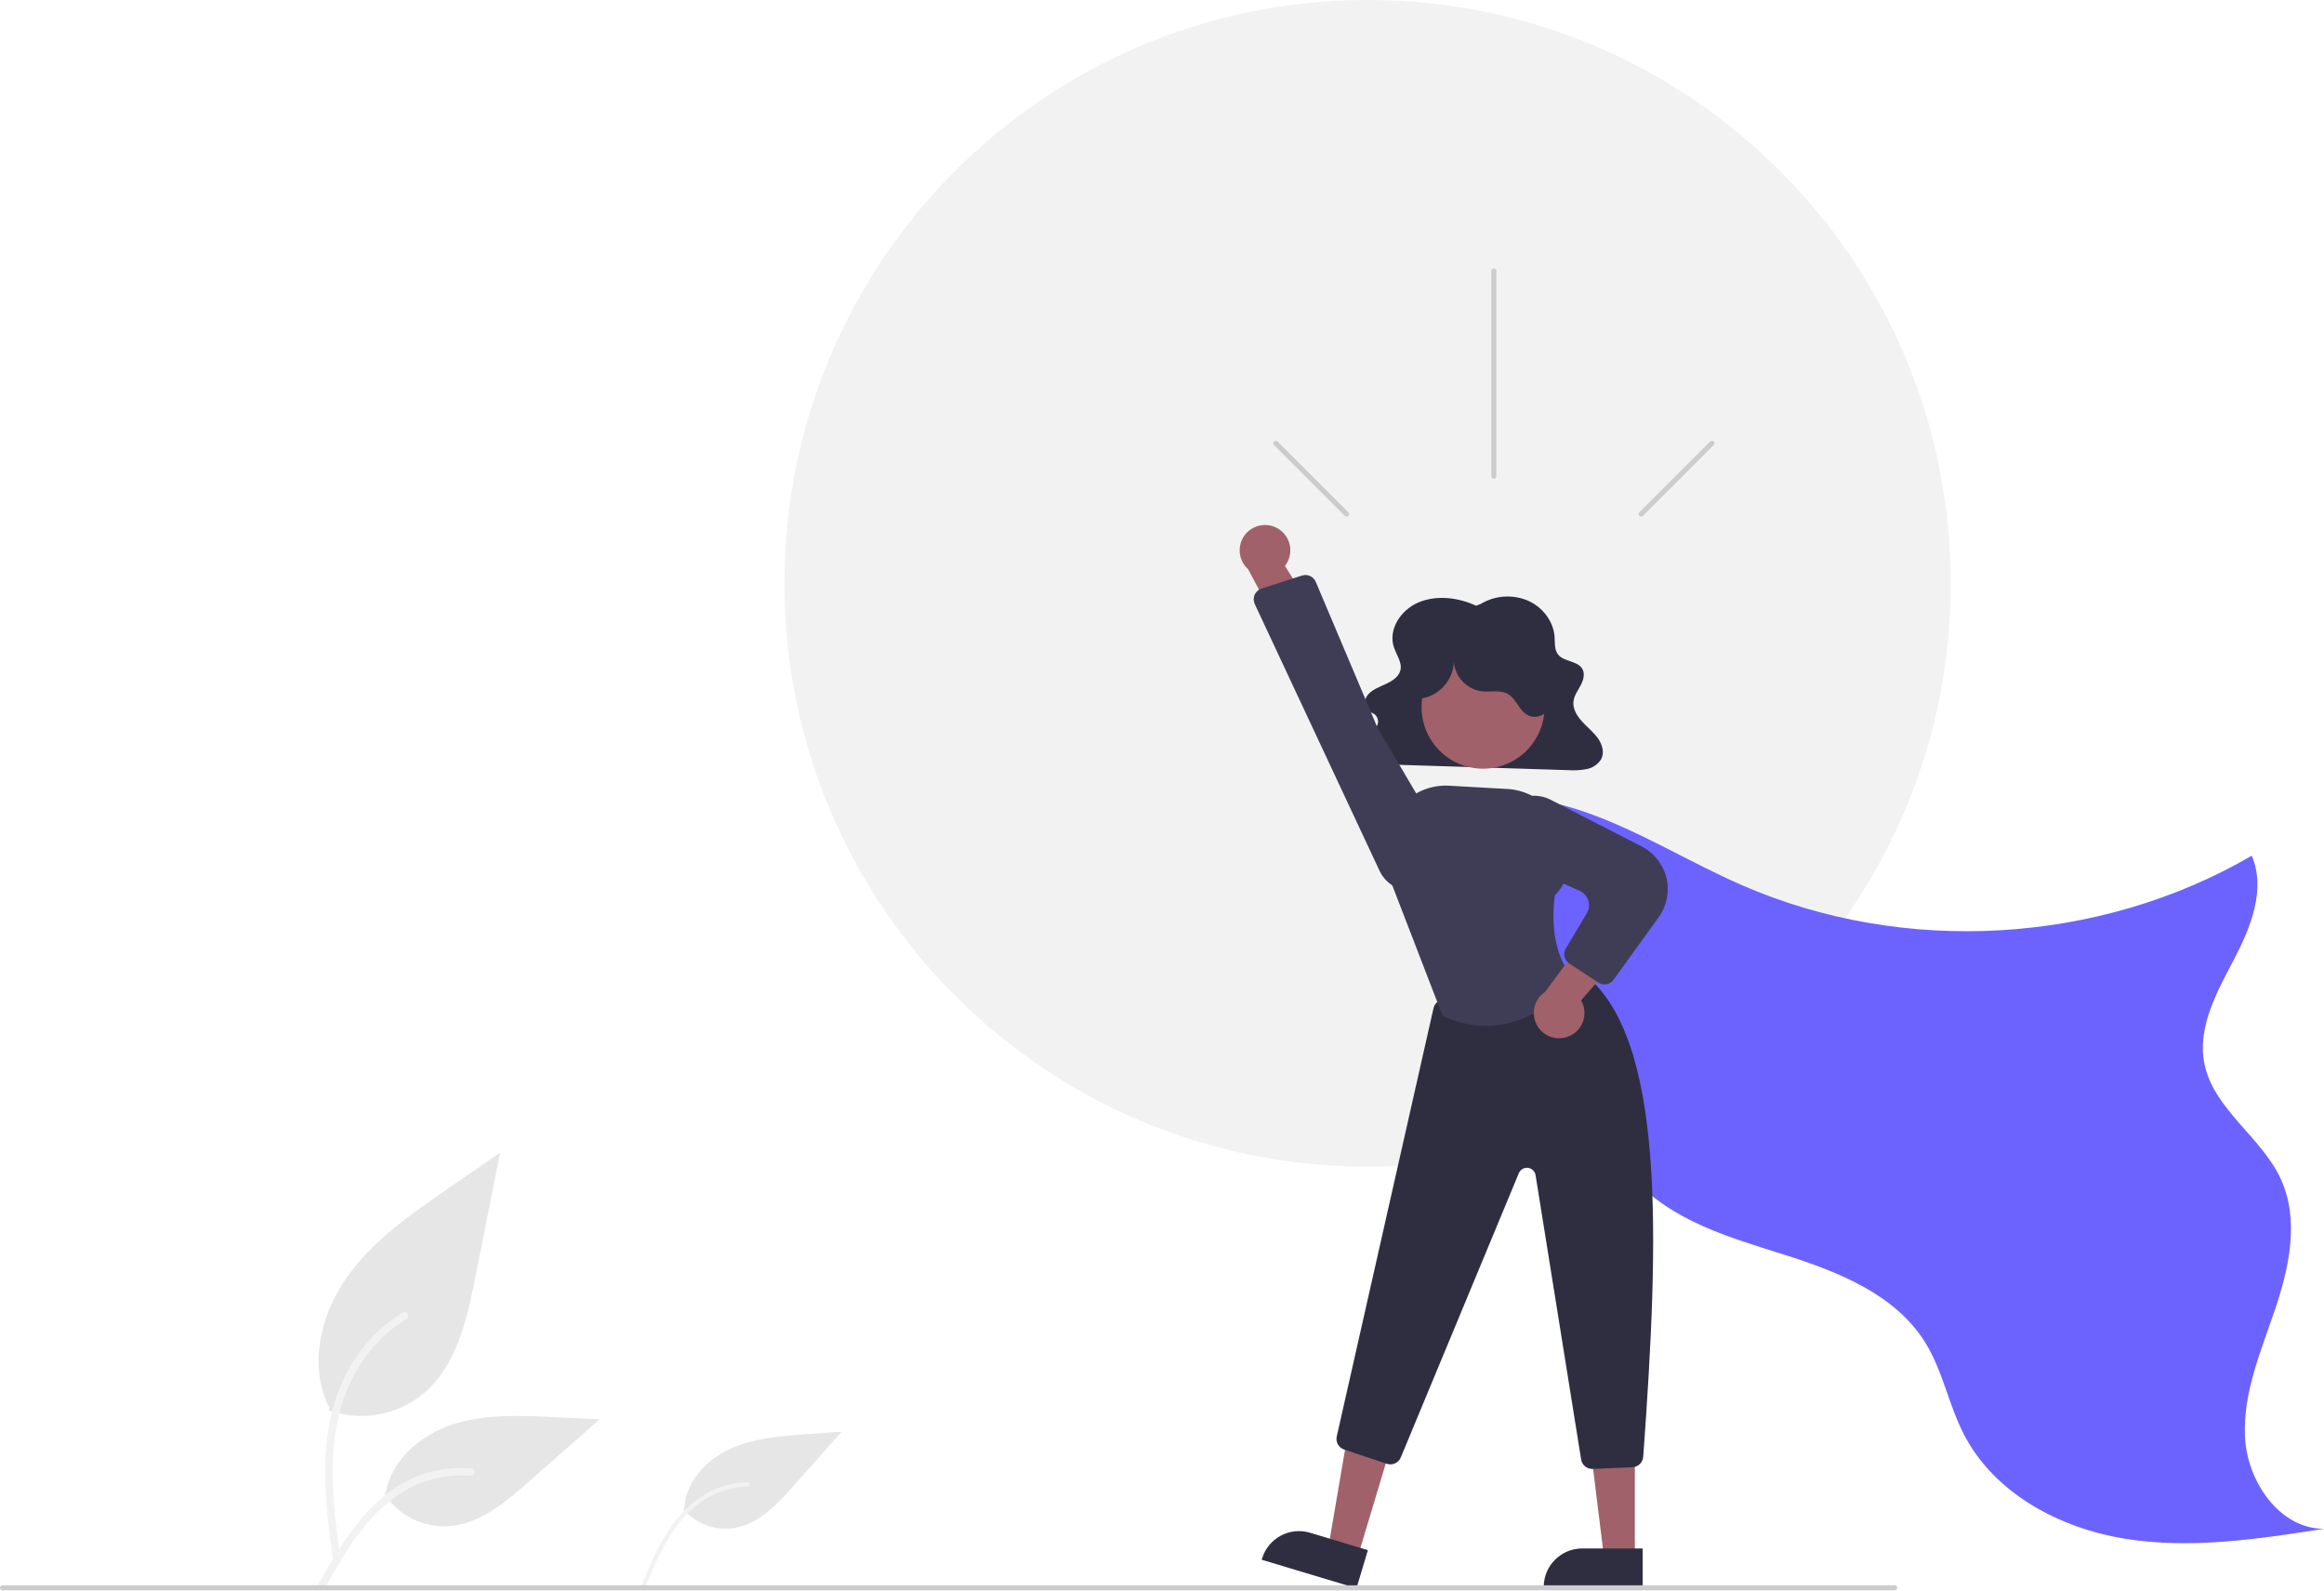
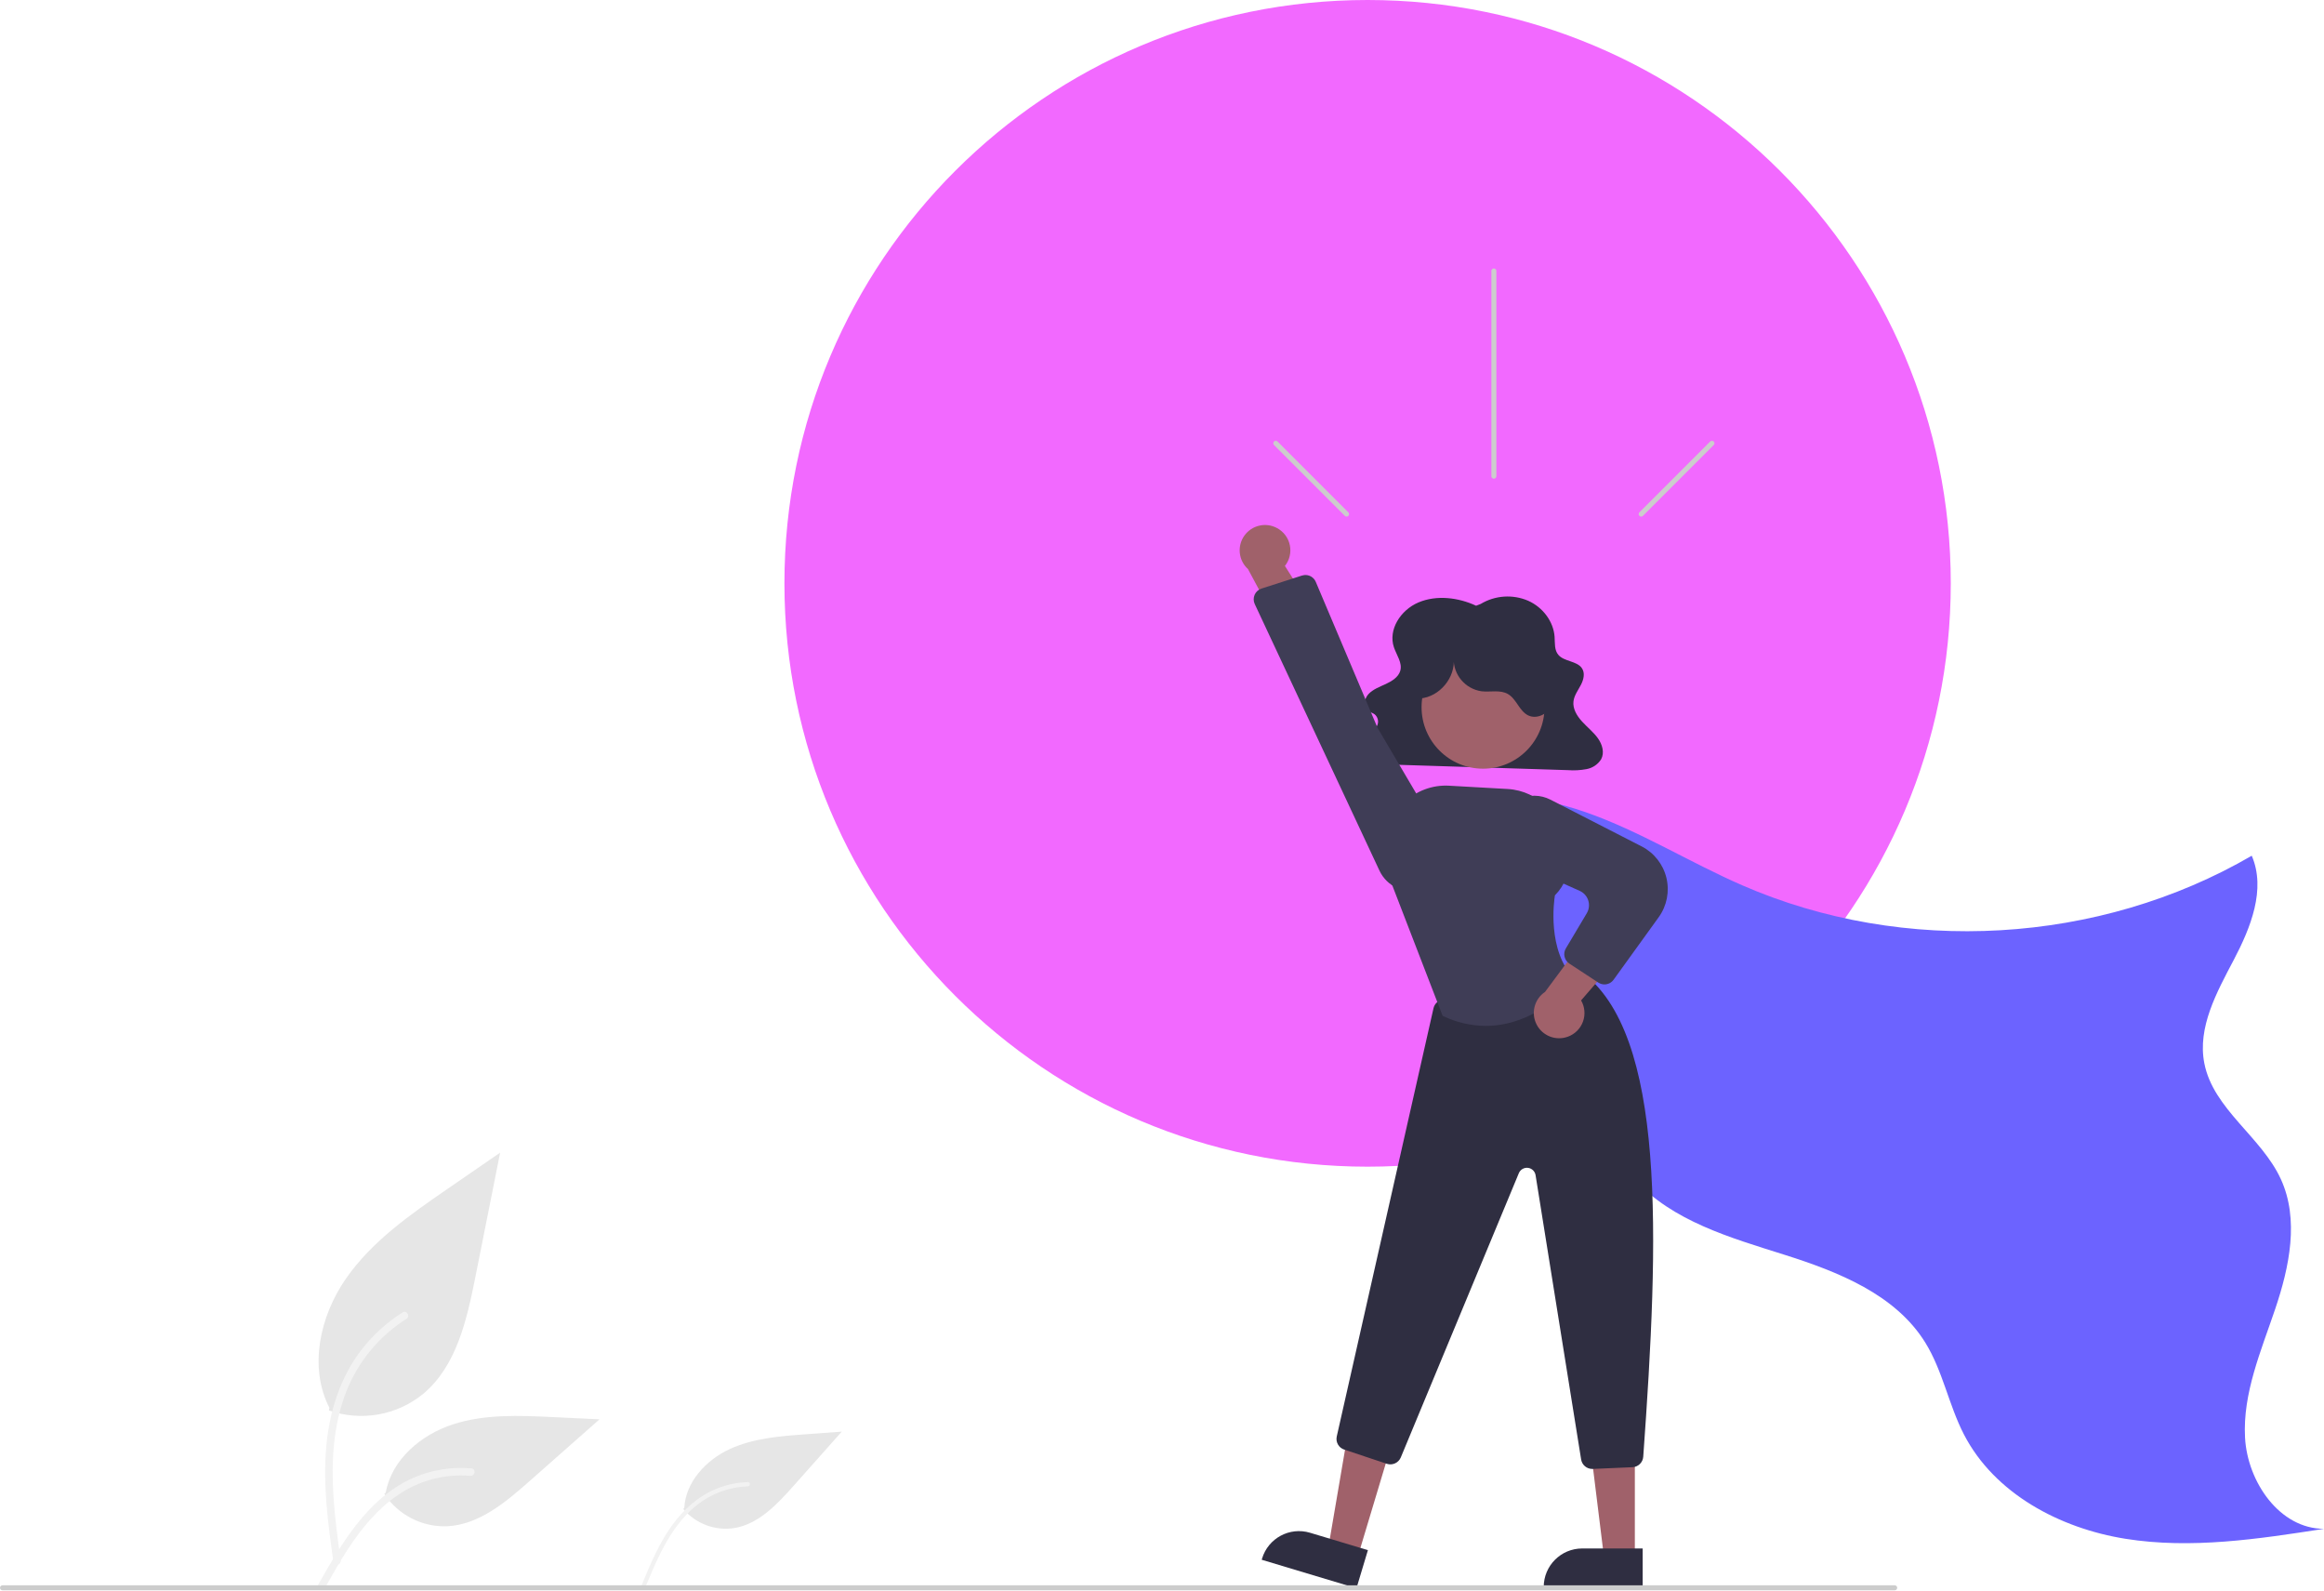
<svg xmlns="http://www.w3.org/2000/svg" data-name="Layer 1" width="928.526" height="635.213" viewBox="0 0 928.526 635.213">
-   <circle cx="546.409" cy="233" r="233" fill="#f2f2f2" />
+   <circle cx="546.409" cy="233" r="233" fill="#f269ff" />
  <path d="M267.148,695.739a39.063,39.063,0,0,0,37.721-6.645c13.212-11.089,17.354-29.359,20.725-46.275l9.969-50.036-20.872,14.371c-15.01,10.335-30.357,21.001-40.75,35.971s-14.929,35.405-6.579,51.603" transform="translate(-135.7371 -132.3937)" fill="#e6e6e6" />
  <path d="M268.932,756.318c-2.112-15.387-4.285-30.973-2.803-46.525,1.316-13.812,5.53-27.303,14.109-38.364a63.82,63.82,0,0,1,16.374-14.837c1.637-1.034,3.144,1.561,1.514,2.59a60.672,60.672,0,0,0-23.999,28.956c-5.225,13.289-6.064,27.776-5.164,41.893.544,8.537,1.698,17.019,2.861,25.489a1.554,1.554,0,0,1-1.048,1.845,1.509,1.509,0,0,1-1.845-1.048Z" transform="translate(-135.7371 -132.3937)" fill="#f2f2f2" />
  <path d="M408.733,735.124a22.264,22.264,0,0,0,20.462,7.606c9.693-1.644,16.995-9.432,23.529-16.778l19.325-21.728L457.644,705.275c-10.359.755-20.98,1.575-30.405,5.94s-17.546,13.104-18.109,23.476" transform="translate(-135.7371 -132.3937)" fill="#e6e6e6" />
  <path d="M392.149,765.424c3.397-8.175,6.821-16.463,12.033-23.683,4.628-6.412,10.589-11.83,17.996-14.796a36.374,36.374,0,0,1,12.328-2.575c1.103-.036,1.096,1.674-.002,1.71a34.579,34.579,0,0,0-20.146,7.319c-6.4,5.028-10.988,11.909-14.615,19.11-2.193,4.354-4.071,8.857-5.94,13.357a.886.886,0,0,1-1.047.605.86.86,0,0,1-.605-1.047Z" transform="translate(-135.7371 -132.3937)" fill="#f2f2f2" />
  <path d="M289.28,729.089a28.755,28.755,0,0,0,25.055,12.931c12.683-.602,23.257-9.454,32.775-17.858l28.153-24.857L356.63,698.414c-13.4-.641-27.145-1.239-39.908,2.893s-24.533,14.077-26.867,27.287" transform="translate(-135.7371 -132.3937)" fill="#e6e6e6" />
  <path d="M262.962,765.163c10.168-17.991,21.961-37.986,43.035-44.377a48.022,48.022,0,0,1,18.101-1.869c1.922.166,1.442,3.128-.476,2.963a44.614,44.614,0,0,0-28.886,7.642c-8.145,5.544-14.487,13.252-19.854,21.425-3.288,5.007-6.233,10.226-9.178,15.438-.941,1.666-3.693.463-2.74-1.222Z" transform="translate(-135.7371 -132.3937)" fill="#f2f2f2" />
  <path d="M702.07,458.075c20.217-11.112,45.379-8.882,67.161-1.285s41.522,20.043,62.675,29.249c64.64,28.131,142.548,23.595,203.487-11.848,5.763,13.406-.419,28.74-7.211,41.656s-14.532,26.914-11.736,41.236c3.578,18.327,22.793,29.315,30.579,46.288,7.391,16.112,3.424,35.032-2.246,51.827s-13.028,33.715-12.065,51.415,13.823,36.416,31.549,36.43c-26.269,4.082-53.056,8.166-79.309,3.983s-52.369-18.068-64.558-41.693c-6.093-11.809-8.441-25.386-15.439-36.682-11.918-19.241-34.791-28.289-56.372-35.108s-44.676-13.388-59.871-30.162c-14.478-15.982-19.064-38.246-26.734-58.401a186.537,186.537,0,0,0-64.588-84.23" transform="translate(-135.7371 -132.3937)" fill="#6c63ff" />
  <path d="M725.495,374.338c-7.097-3.302-15.81-4.384-23.032-1.316s-12.145,10.932-9.809,17.891c1.059,3.155,3.47,6.258,2.531,9.445-.723,2.453-3.245,4.072-5.723,5.224s-5.187,2.12-6.978,4.062-2.165,5.285.073,6.791c.737.496,1.659.732,2.374,1.254a3.772,3.772,0,0,1,1.164,4.222,8.893,8.893,0,0,1-2.851,3.751c-2.541,2.191-5.898,4.698-5.109,7.809a5.478,5.478,0,0,0,3.697,3.458,18.367,18.367,0,0,0,5.427.716l74.966,2.362a28.422,28.422,0,0,0,7.402-.413,8.762,8.762,0,0,0,5.813-3.905c1.436-2.657.493-5.931-1.28-8.412s-4.282-4.439-6.355-6.717-3.769-5.123-3.404-8.067c.293-2.357,1.847-4.395,2.963-6.537s1.764-4.818.319-6.789c-2.037-2.777-6.927-2.526-9.243-5.113-1.748-1.953-1.41-4.763-1.584-7.281-.418-6.057-4.611-11.776-10.58-14.433a20.831,20.831,0,0,0-18.953,1.291Z" transform="translate(-135.7371 -132.3937)" fill="#2f2e41" />
  <polygon points="542.385 622.099 530.644 618.571 538.663 571.604 555.992 576.811 542.385 622.099" fill="#a0616a" />
  <path d="M677.697,766.774l-37.859-11.375.144-.479a15.386,15.386,0,0,1,19.163-10.309l.001 0,23.123,6.947Z" transform="translate(-135.7371 -132.3937)" fill="#2f2e41" />
  <polygon points="653.182 622.496 640.922 622.495 635.09 575.207 653.184 575.208 653.182 622.496" fill="#a0616a" />
  <path d="M792.045,766.774l-39.531-.001v-.5a15.386,15.386,0,0,1,15.386-15.386h.001l24.144.001Z" transform="translate(-135.7371 -132.3937)" fill="#2f2e41" />
  <path d="M771.9,719.123a4.5,4.5,0,0,1-4.441-3.788L749.256,601.781a3.5,3.5,0,0,0-6.688-.789L695.406,714.528a4.516,4.516,0,0,1-5.579,2.544L672.793,711.393a4.485,4.485,0,0,1-2.966-5.261L708.476,535.111a4.525,4.525,0,0,1,3.372-3.392L763.68,519.687a4.562,4.562,0,0,1,3.708.77c34.13,24.799,31.247,105.821,24.886,193.798a4.502,4.502,0,0,1-4.294,4.174l-15.882.691C772.032,719.122,771.966,719.123,771.9,719.123Z" transform="translate(-135.7371 -132.3937)" fill="#2f2e41" />
  <circle cx="592.532" cy="282.471" r="24.561" fill="#a0616a" />
  <path d="M729.329,542.162a39.899,39.899,0,0,1-17.024-3.935l-.183-.085-.073-.188-22.03-57.076-.419-9.917A23.773,23.773,0,0,1,714.692,446.22l23.388,1.317a23.787,23.787,0,0,1,22.437,23.61c.607,1.167,4.921,10.292-3.533,18.865-.316,1.952-3.273,22.247,7.887,33.407l.314.313-.274.349C764.732,524.309,750.399,542.159,729.329,542.162Z" transform="translate(-135.7371 -132.3937)" fill="#3f3d56" />
  <path d="M762.171,546.467a10.056,10.056,0,0,0,5.277-14.488l23.359-27.043-18.414-2.397-19.359,26.048a10.11,10.11,0,0,0,9.137,17.88Z" transform="translate(-135.7371 -132.3937)" fill="#a0616a" />
  <path d="M776.775,525.594a4.489,4.489,0,0,1-2.469-.74l-11.553-7.577a4.491,4.491,0,0,1-1.399-6.064l8.364-14.052a6.272,6.272,0,0,0-2.824-8.932l-24.028-10.772a14.324,14.324,0,0,1-8.112-15.915h0a14.241,14.241,0,0,1,20.432-9.754l36.452,18.679a19.177,19.177,0,0,1,6.805,28.289L780.424,523.725A4.489,4.489,0,0,1,776.775,525.594Z" transform="translate(-135.7371 -132.3937)" fill="#3f3d56" />
  <path d="M703.142,411.373c7.756-.623,14.196-8.371,13.39-16.111a13.009,13.009,0,0,0,11.141,13.246c3.558.392,7.458-.684,10.555,1.11,3.43,1.988,4.528,6.816,8.101,8.533,3.453,1.659,7.838-.604,9.543-4.033s1.287-7.55.157-11.21a31.652,31.652,0,0,0-52.69-12.975c-3.261,3.28-5.851,7.461-6.271,12.068s1.717,9.605,5.854,11.675Z" transform="translate(-135.7371 -132.3937)" fill="#2f2e41" />
  <path d="M646.001,343.338a10.056,10.056,0,0,1,3.105,15.104l19.159,30.165-18.567-.318-15.347-28.596a10.11,10.11,0,0,1,11.651-16.354Z" transform="translate(-135.7371 -132.3937)" fill="#a0616a" />
  <path d="M661.444,364.818l24.674,58.302,25.869,43.864a14.189,14.189,0,0,1-8.12,20.79h0a14.265,14.265,0,0,1-16.951-7.569L637.058,373.672a4.5,4.5,0,0,1,2.699-6.192l16.166-5.193a4.6,4.6,0,0,1,.942-.197A4.474,4.474,0,0,1,661.444,364.818Z" transform="translate(-135.7371 -132.3937)" fill="#3f3d56" />
  <path d="M892.737,767.606h-756a1,1,0,0,1,0-2h756a1,1,0,0,1,0,2Z" transform="translate(-135.7371 -132.3937)" fill="#ccc" />
  <path d="M733.595,240.606v82a1,1,0,1,1-2,0v-82a1,1,0,0,1,2,0Z" transform="translate(-135.7371 -132.3937)" fill="#ccc" />
  <path d="M820.421,310.171l-28.284,28.284a1,1,0,0,1-1.414-1.414l28.284-28.284a1,1,0,1,1,1.414,1.414Z" transform="translate(-135.7371 -132.3937)" fill="#ccc" />
  <path d="M644.77,310.171,673.054,338.456a1,1,0,0,0,1.414-1.414l-28.284-28.284a1,1,0,1,0-1.414,1.414Z" transform="translate(-135.7371 -132.3937)" fill="#ccc" />
</svg>
